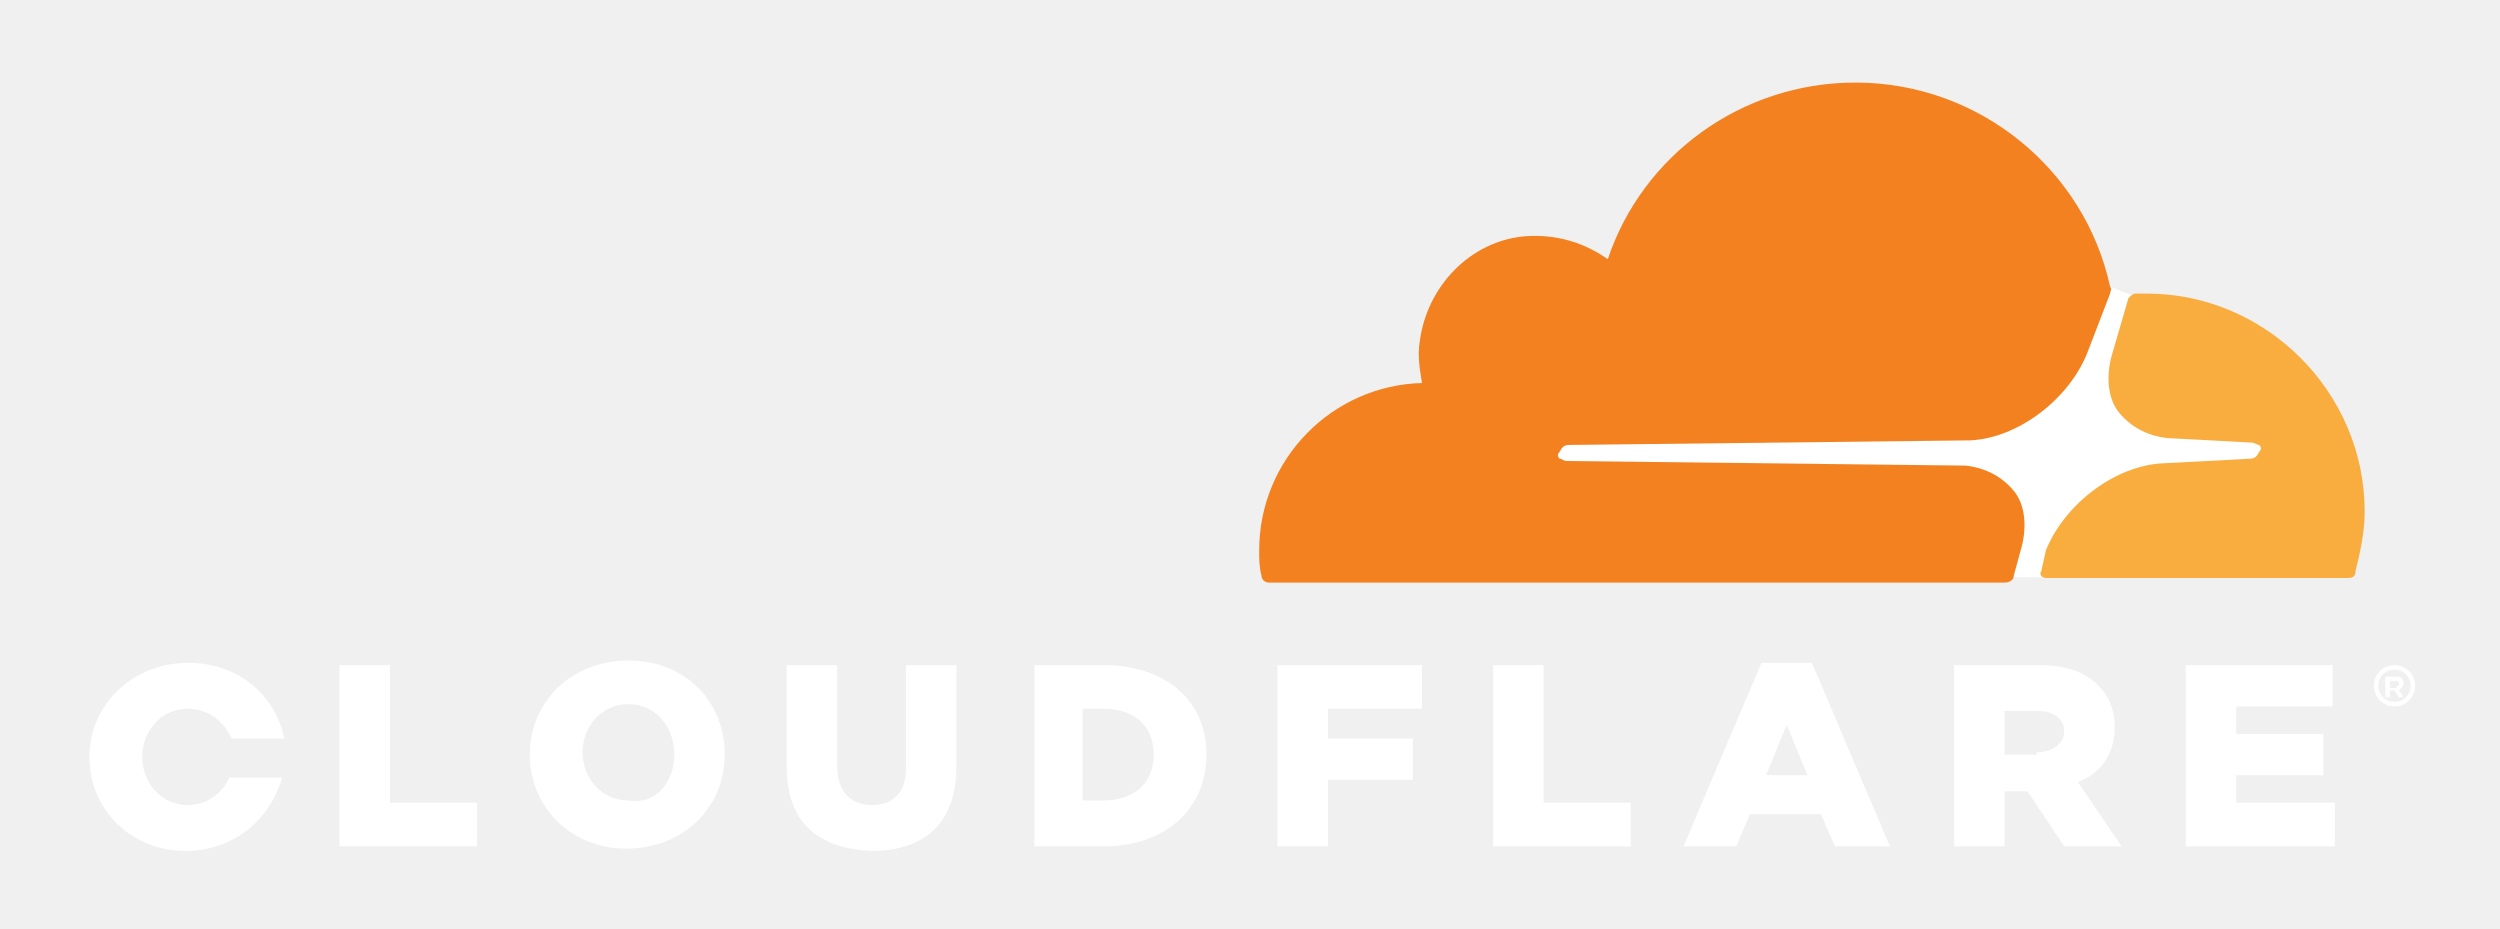
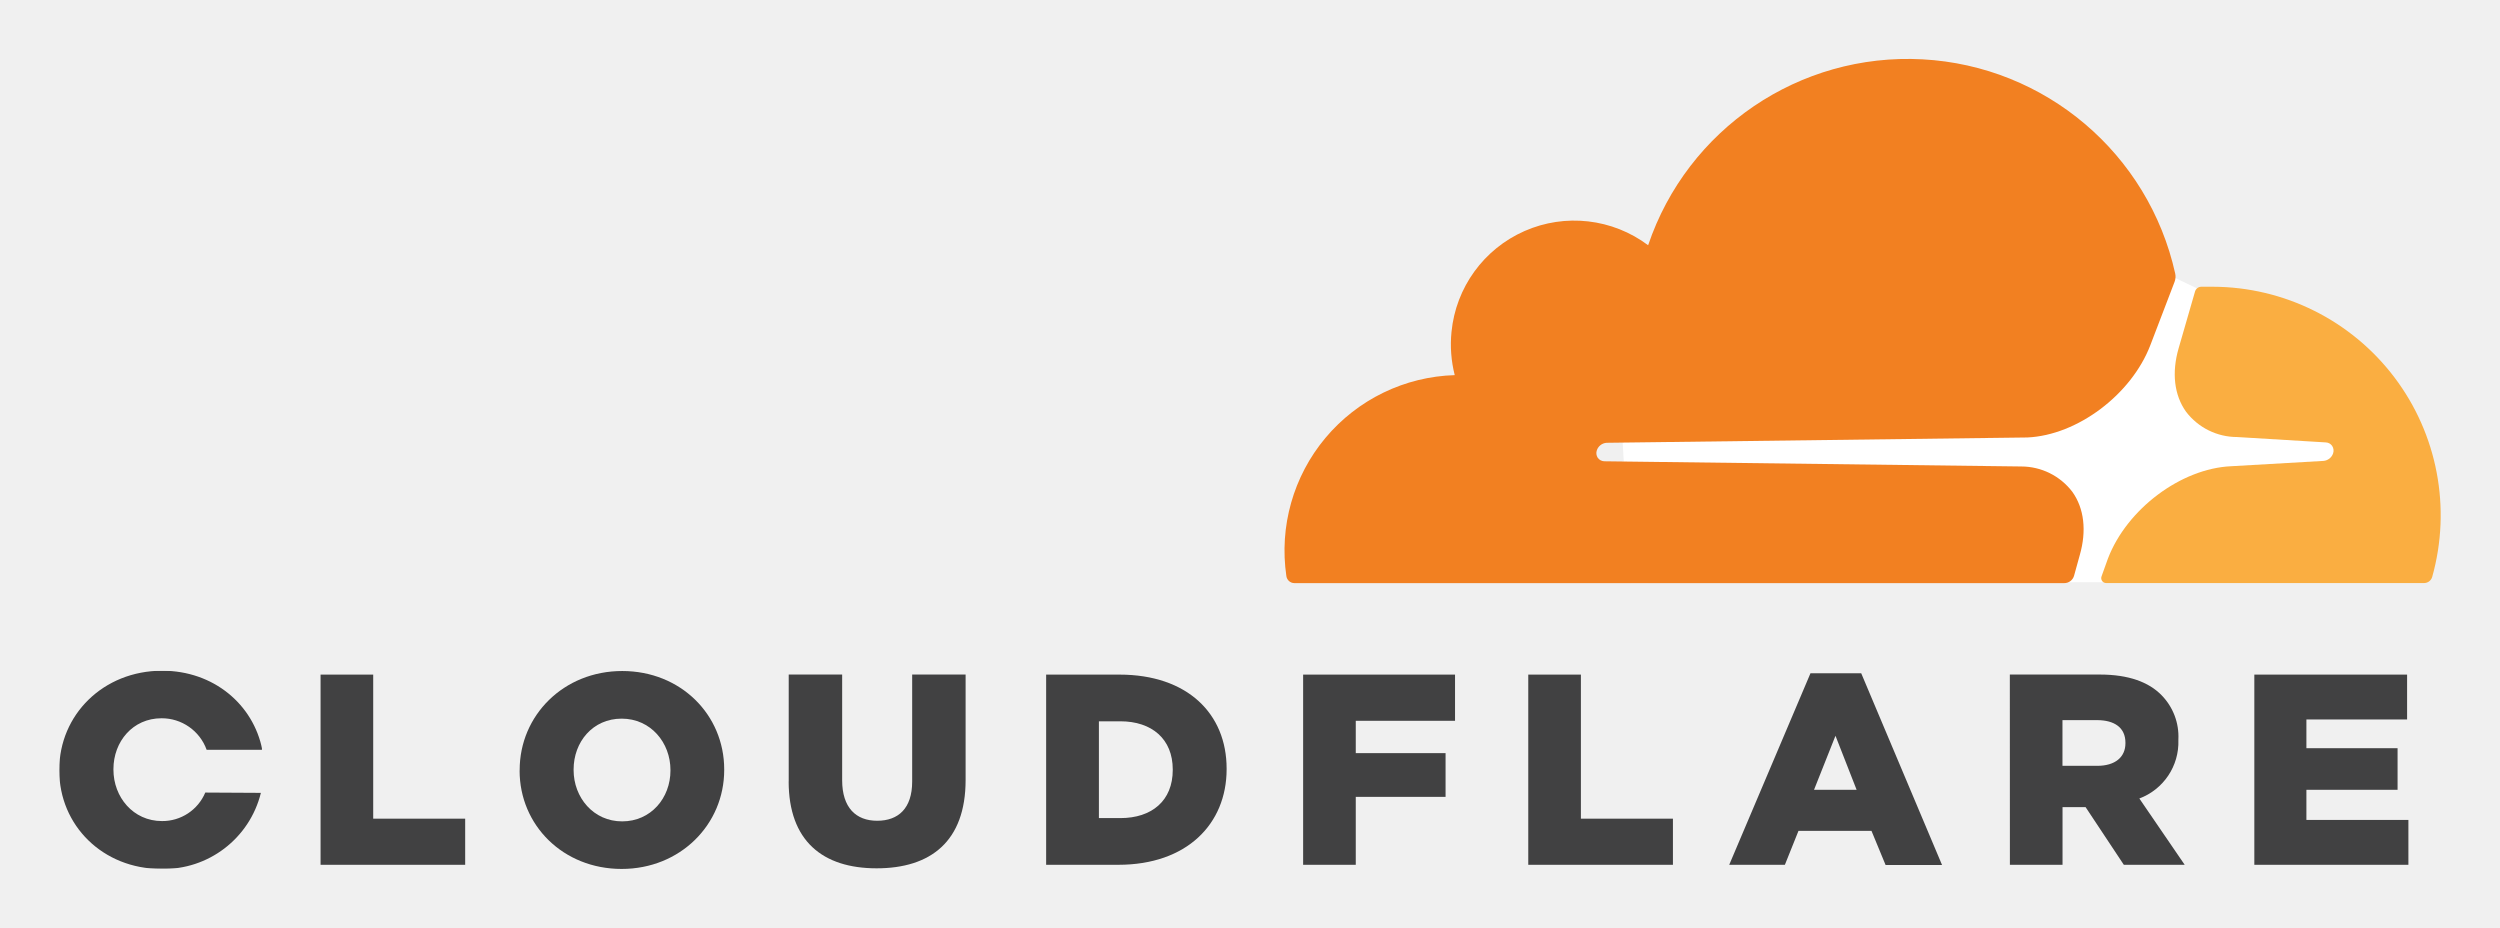
- <svg xmlns="http://www.w3.org/2000/svg" id="Layer_2" viewBox="0 0 109 40.5">
-   <style>.st0{fill:#FFF}.st1{fill:#f48120}.st2{fill:#faad3f}</style>
-   <path class="st0" d="M98.6 14.2L93 12.9l-1-.4-25.7.2v12.4l32.3.1z" />
-   <path class="st1" d="M88.1 24c.3-1 .2-2-.3-2.6-.5-.6-1.2-1-2.1-1.1l-17.4-.2c-.1 0-.2-.1-.3-.1-.1-.1-.1-.2 0-.3.1-.2.2-.3.4-.3l17.5-.2c2.1-.1 4.3-1.8 5.1-3.8l1-2.6c0-.1.1-.2 0-.3-1.1-5.1-5.7-8.9-11.1-8.9-5 0-9.3 3.2-10.8 7.7-1-.7-2.2-1.1-3.6-1-2.4.2-4.3 2.2-4.6 4.6-.1.6 0 1.2.1 1.8-3.9.1-7.1 3.3-7.1 7.3 0 .4 0 .7.1 1.1 0 .2.2.3.3.3h32.1c.2 0 .4-.1.4-.3l.3-1.1z" />
-   <path class="st2" d="M93.6 12.8h-.5c-.1 0-.2.1-.3.2l-.7 2.4c-.3 1-.2 2 .3 2.6.5.6 1.2 1 2.1 1.1l3.7.2c.1 0 .2.1.3.1.1.1.1.2 0 .3-.1.2-.2.3-.4.3l-3.8.2c-2.1.1-4.3 1.8-5.1 3.8l-.2.9c-.1.1 0 .3.2.3h13.2c.2 0 .3-.1.3-.3.2-.8.4-1.7.4-2.6 0-5.2-4.3-9.5-9.5-9.5" />
-   <path class="st0" d="M104.4 30.8c-.5 0-.9-.4-.9-.9s.4-.9.9-.9.9.4.9.9-.4.9-.9.9m0-1.6c-.4 0-.7.3-.7.7 0 .4.3.7.7.7.4 0 .7-.3.7-.7 0-.4-.3-.7-.7-.7m.4 1.2h-.2l-.2-.3h-.2v.3h-.2v-.9h.5c.2 0 .3.1.3.3 0 .1-.1.2-.2.3l.2.3zm-.3-.5c.1 0 .1 0 .1-.1s-.1-.1-.1-.1h-.3v.3h.3zM14.8 29H17v6h3.8v1.9h-6zM23.1 32.9c0-2.3 1.8-4.1 4.3-4.1s4.2 1.8 4.2 4.1-1.8 4.1-4.3 4.1c-2.4 0-4.2-1.8-4.2-4.1m6.3 0c0-1.2-.8-2.2-2-2.2s-2 1-2 2.1.8 2.1 2 2.1c1.2.2 2-.8 2-2M34.3 33.4V29h2.2v4.4c0 1.1.6 1.7 1.5 1.7s1.5-.5 1.5-1.6V29h2.2v4.4c0 2.6-1.5 3.7-3.7 3.7-2.3-.1-3.7-1.2-3.7-3.7M45 29h3.1c2.8 0 4.5 1.6 4.5 3.9s-1.7 4-4.5 4h-3V29zm3.1 5.9c1.3 0 2.2-.7 2.2-2s-.9-2-2.2-2h-.9v4h.9zM55.7 29H62v1.9h-4.1v1.3h3.7V34h-3.7v2.9h-2.2zM65.1 29h2.2v6h3.8v1.9h-6zM76.8 28.9H79l3.4 8H80l-.6-1.4h-3.1l-.6 1.4h-2.3l3.4-8zm2 4.9l-.9-2.2-.9 2.2h1.8zM85.2 29h3.7c1.2 0 2 .3 2.6.9.5.5.7 1.1.7 1.8 0 1.2-.6 2-1.6 2.4l1.9 2.8H90l-1.6-2.4h-1v2.4h-2.2V29zm3.6 3.8c.7 0 1.2-.4 1.2-.9 0-.6-.5-.9-1.2-.9h-1.4v1.9h1.4zM95.3 29h6.4v1.8h-4.2V32h3.8v1.8h-3.8V35h4.3v1.9h-6.5zM10 33.9c-.3.7-1 1.2-1.8 1.2-1.2 0-2-1-2-2.1s.8-2.1 2-2.1c.9 0 1.6.6 1.9 1.3h2.3c-.4-1.9-2-3.3-4.2-3.3-2.4 0-4.3 1.8-4.3 4.1s1.8 4.1 4.2 4.1c2.1 0 3.7-1.4 4.2-3.2H10z" />
+ <svg xmlns="http://www.w3.org/2000/svg" id="Layer_1" data-name="Layer 1" viewBox="0 0 404.2 150.03">
+   <defs>
+     <style>.cls-1,.cls-2{fill:none;}.cls-1{clip-rule:evenodd;}.cls-3{fill:#fff;}.cls-4{clip-path:url(#clip-path);}.cls-5{clip-path:url(#clip-path-2);}.cls-6{fill:#f28021;}.cls-7{clip-path:url(#clip-path-3);}.cls-8{fill:#faae41;}.cls-9{clip-path:url(#clip-path-5);}.cls-10{fill:#414142;}.cls-11{clip-path:url(#clip-path-7);}.cls-12{clip-path:url(#clip-path-9);}.cls-13{clip-path:url(#clip-path-11);}.cls-14{clip-path:url(#clip-path-13);}.cls-15{clip-path:url(#clip-path-15);}.cls-16{clip-path:url(#clip-path-17);}.cls-17{clip-path:url(#clip-path-19);}.cls-18{clip-path:url(#clip-path-21);}.cls-19{clip-path:url(#clip-path-23);}.cls-20{isolation:isolate;}.cls-21{clip-path:url(#clip-path-25);}.cls-22{clip-path:url(#clip-path-26);}</style>
+     <clipPath id="clip-path" transform="translate(9.58 9.58)">
+       <path class="cls-1" d="M326.67,80.19c1.14-3.94.72-7.58-1.2-10.26a10.39,10.39,0,0,0-8.25-4.09L249.8,65a1.34,1.34,0,0,1-1.06-.57,1.38,1.38,0,0,1-.14-1.22,1.8,1.8,0,0,1,1.57-1.2l68.05-.86c8.07-.37,16.81-6.93,19.87-14.93L342,36a2.33,2.33,0,0,0,.11-1.34,44.3,44.3,0,0,0-85.22-4.59,19.93,19.93,0,0,0-31.79,14,20.14,20.14,0,0,0,.52,7,28.38,28.38,0,0,0-27.22,32.49,1.32,1.32,0,0,0,1.3,1.14l124.48,0a1.64,1.64,0,0,0,1.57-1.18Z" />
+     </clipPath>
+     <clipPath id="clip-path-2" transform="translate(9.58 9.58)">
+       <rect class="cls-2" x="-109.25" y="-72.84" width="5458.87" height="642.11" />
+     </clipPath>
+     <clipPath id="clip-path-3" transform="translate(9.58 9.58)">
+       <path class="cls-1" d="M348.18,36.78c-.62,0-1.25,0-1.87,0a1.07,1.07,0,0,0-1,.78l-2.65,9.17c-1.14,3.94-.72,7.58,1.2,10.26a10.38,10.38,0,0,0,8.25,4.09l14.37.87a1.3,1.3,0,0,1,1,.56,1.37,1.37,0,0,1,.15,1.23,1.8,1.8,0,0,1-1.56,1.2l-14.93.86c-8.11.37-16.85,6.93-19.91,14.93L330.2,83.6a.8.8,0,0,0,.75,1.09h51.39a1.37,1.37,0,0,0,1.32-1,36.94,36.94,0,0,0-35.48-46.91" />
+     </clipPath>
+     <clipPath id="clip-path-5" transform="translate(9.58 9.58)">
+       <polygon class="cls-1" points="42.25 99.49 50.76 99.49 50.76 122.78 65.63 122.78 65.63 130.24 42.25 130.24 42.25 99.49" />
+     </clipPath>
+     <clipPath id="clip-path-7" transform="translate(9.58 9.58)">
+       <path class="cls-1" d="M74.44,115v-.09c0-8.83,7.11-16,16.58-16s16.49,7.08,16.49,15.91v.09c0,8.83-7.11,16-16.58,16s-16.5-7.07-16.5-15.9m24.39,0v-.09c0-4.44-3.2-8.31-7.89-8.31s-7.77,3.78-7.77,8.22v.09c0,4.44,3.2,8.3,7.85,8.3s7.81-3.78,7.81-8.22" />
+     </clipPath>
+     <clipPath id="clip-path-9" transform="translate(9.58 9.58)">
+       <path class="cls-1" d="M117.94,116.75V99.48h8.64v17.09c0,4.44,2.24,6.55,5.66,6.55s5.66-2,5.66-6.33V99.48h8.64v17.05c0,9.93-5.66,14.28-14.39,14.28s-14.22-4.44-14.22-14.06" />
+     </clipPath>
+     <clipPath id="clip-path-11" transform="translate(9.58 9.58)">
+       <path class="cls-1" d="M159.56,99.49h11.85c11,0,17.33,6.33,17.33,15.2v.09c0,8.87-6.45,15.46-17.5,15.46H159.56Zm12,23.2c5.09,0,8.47-2.81,8.47-7.78v-.09c0-4.92-3.38-7.78-8.47-7.78h-3.47v15.64Z" />
+     </clipPath>
+     <clipPath id="clip-path-13" transform="translate(9.58 9.58)">
+       <polygon class="cls-1" points="201.11 99.49 225.67 99.49 225.67 106.96 209.62 106.96 209.62 112.19 224.14 112.19 224.14 119.26 209.62 119.26 209.62 130.24 201.11 130.24 201.11 99.49" />
+     </clipPath>
+     <clipPath id="clip-path-15" transform="translate(9.58 9.58)">
+       <polygon class="cls-1" points="237.51 99.49 246.02 99.49 246.02 122.78 260.9 122.78 260.9 130.24 237.51 130.24 237.51 99.49" />
+     </clipPath>
+     <clipPath id="clip-path-17" transform="translate(9.58 9.58)">
+       <path class="cls-1" d="M283.14,99.27h8.2l13.07,31h-9.13L293,124.75H281.2L279,130.24h-9Zm7.46,18.85-3.42-8.74-3.47,8.74Z" />
+     </clipPath>
+     <clipPath id="clip-path-19" transform="translate(9.58 9.58)">
+       <path class="cls-1" d="M315.37,99.48H329.9c4.7,0,7.94,1.23,10,3.34a9.54,9.54,0,0,1,2.72,7.16v.09a9.73,9.73,0,0,1-6.31,9.45l7.33,10.72H333.8l-6.18-9.32h-3.73v9.32h-8.51Zm14.13,14.76c2.9,0,4.56-1.41,4.56-3.65v-.09c0-2.42-1.75-3.65-4.61-3.65h-5.57v7.38Z" />
+     </clipPath>
+     <clipPath id="clip-path-21" transform="translate(9.58 9.58)">
+       <polygon class="cls-1" points="354.9 99.49 379.6 99.49 379.6 106.74 363.32 106.74 363.32 111.39 378.06 111.39 378.06 118.11 363.32 118.11 363.32 122.99 379.81 122.99 379.81 130.24 354.9 130.24 354.9 99.49" />
+     </clipPath>
+     <clipPath id="clip-path-23" transform="translate(9.58 9.58)">
+       <rect class="cls-2" y="98.87" width="32.77" height="31.99" />
+     </clipPath>
+     <clipPath id="clip-path-25" transform="translate(9.58 9.58)">
+       <rect class="cls-2" y="97.75" width="34.5" height="34.5" />
+     </clipPath>
+     <clipPath id="clip-path-26" transform="translate(9.58 9.58)">
+       <path class="cls-1" d="M23.61,118.56a7.52,7.52,0,0,1-7,4.61c-4.65,0-7.85-3.87-7.85-8.31v-.09c0-4.44,3.12-8.22,7.77-8.22a7.71,7.71,0,0,1,7.3,5.1h9c-1.44-7.32-7.86-12.79-16.19-12.79C7.1,98.87,0,106,0,114.86V115c0,8.83,7,15.91,16.49,15.91a16.18,16.18,0,0,0,16.11-12.3Z" />
+     </clipPath>
+   </defs>
+   <polygon class="cls-3" points="351.7 44.95 355.28 46.66 358.63 52.49 381.07 70.9 381.07 88.74 381.07 94.04 263.67 94.27 261.95 64.57 351.7 44.95" />
+   <g class="cls-4">
+     <g class="cls-5">
+       <rect class="cls-6" x="198.06" width="163.23" height="103.85" />
+     </g>
+   </g>
+   <g class="cls-7">
+     <g class="cls-5">
+       <rect class="cls-8" x="330.14" y="36.78" width="74.05" height="67.07" />
+     </g>
+   </g>
+   <g class="cls-9">
+     <g class="cls-5">
+       <rect class="cls-10" x="42.25" y="99.49" width="42.55" height="49.92" />
+     </g>
+   </g>
+   <g class="cls-11">
+     <g class="cls-5">
+       <rect class="cls-10" x="74.44" y="98.87" width="52.24" height="51.15" />
+     </g>
+   </g>
+   <g class="cls-12">
+     <g class="cls-5">
+       <rect class="cls-10" x="117.94" y="99.48" width="47.77" height="50.5" />
+     </g>
+   </g>
+   <g class="cls-13">
+     <g class="cls-5">
+       <rect class="cls-10" x="159.56" y="99.49" width="48.34" height="49.92" />
+     </g>
+   </g>
+   <g class="cls-14">
+     <g class="cls-5">
+       <rect class="cls-10" x="201.11" y="99.49" width="43.73" height="49.92" />
+     </g>
+   </g>
+   <g class="cls-15">
+     <g class="cls-5">
+       <rect class="cls-10" x="237.51" y="99.49" width="42.55" height="49.92" />
+     </g>
+   </g>
+   <g class="cls-16">
+     <g class="cls-5">
+       <rect class="cls-10" x="270.06" y="99.27" width="53.52" height="50.14" />
+     </g>
+   </g>
+   <g class="cls-17">
+     <g class="cls-5">
+       <rect class="cls-10" x="315.38" y="99.48" width="47.42" height="49.93" />
+     </g>
+   </g>
+   <g class="cls-18">
+     <g class="cls-5">
+       <rect class="cls-10" x="354.9" y="99.49" width="44.08" height="49.92" />
+     </g>
+   </g>
+   <g class="cls-19">
+     <g class="cls-5">
+       <g class="cls-20">
+         <g class="cls-21">
+           <g class="cls-22">
+             <g class="cls-21">
+               <rect class="cls-10" y="98.87" width="51.93" height="51.15" />
+             </g>
+           </g>
+         </g>
+       </g>
+     </g>
+   </g>
</svg>
